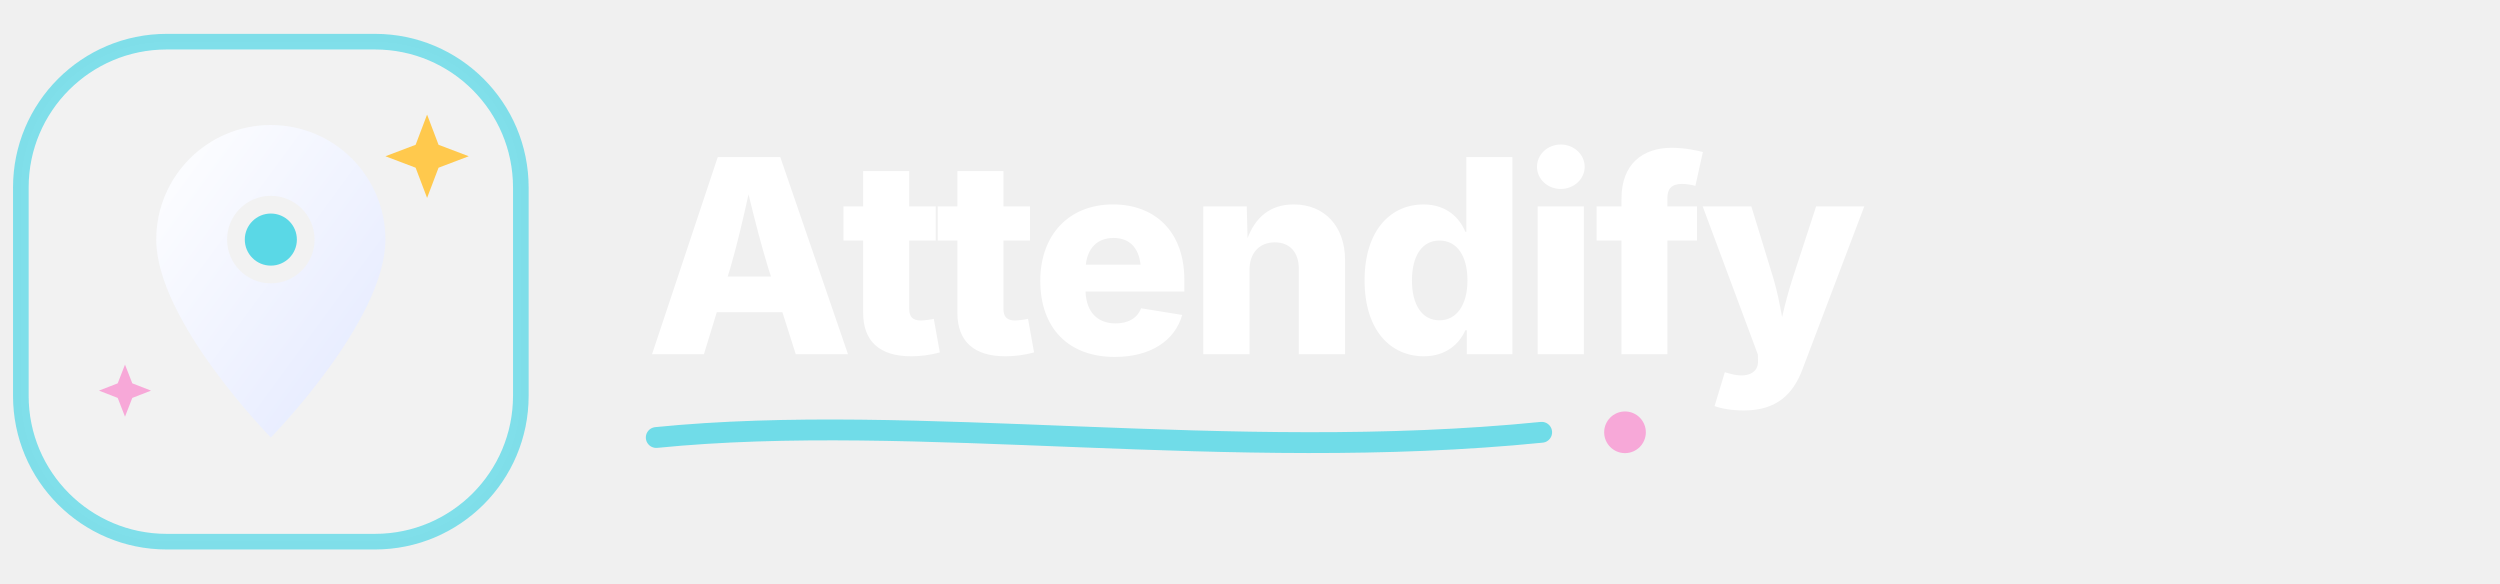
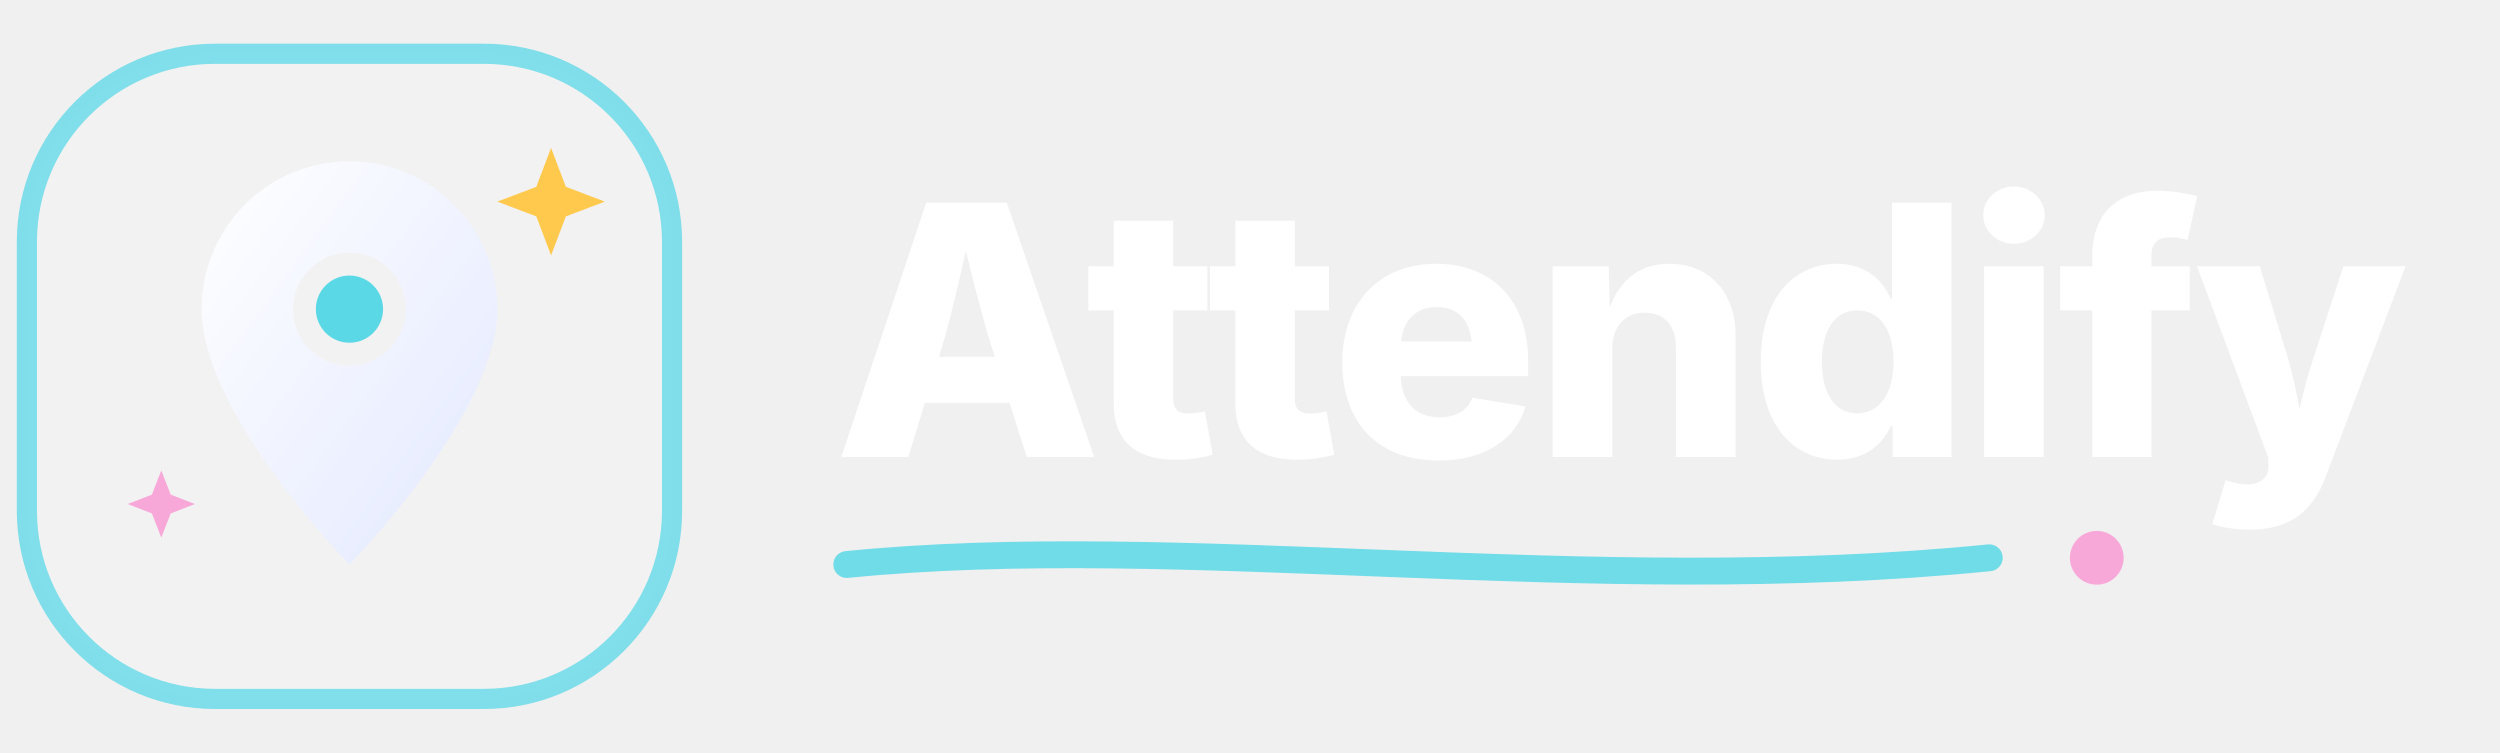
- <svg xmlns="http://www.w3.org/2000/svg" viewBox="0 0 240 56" width="240" height="56" fill="none" role="img" aria-label="Attendify">
+ <svg xmlns="http://www.w3.org/2000/svg" viewBox="0 0 186 56" width="186" height="56" fill="none" role="img" aria-label="Attendify">
  <defs>
    <linearGradient id="pinGlowWhite" x1="0%" y1="0%" x2="100%" y2="100%">
      <stop offset="0%" stop-color="#FFFFFF" />
      <stop offset="100%" stop-color="#E2E8FF" />
    </linearGradient>
  </defs>
  <rect x="2" y="4" width="48" height="48" rx="14" fill="#FFFFFF" fill-opacity="0.14" stroke="#5AD8E6" stroke-width="1.5" stroke-opacity="0.75" />
  <path d="M26 12C19.925 12 15 16.925 15 23C15 30.8 26 42 26 42C26 42 37 30.8 37 23C37 16.925 32.075 12 26 12ZM26 27.2C23.68 27.2 21.8 25.32 21.8 23C21.8 20.68 23.68 18.8 26 18.8C28.32 18.8 30.2 20.68 30.2 23C30.2 25.32 28.32 27.2 26 27.2Z" fill="url(#pinGlowWhite)" />
  <circle cx="26" cy="23" r="2.5" fill="#5AD8E6" />
  <path d="M41 11L42.1 13.9L45 15L42.1 16.1L41 19L39.9 16.1L37 15L39.9 13.9L41 11Z" fill="#FFC94D" />
  <path d="M12 35L12.7 36.8L14.5 37.5L12.7 38.2L12 40L11.3 38.2L9.5 37.5L11.3 36.8L12 35Z" fill="#F7A8D8" />
  <text x="62" y="34" fill="#FFFFFF" font-family="'Inter', -apple-system, BlinkMacSystemFont, 'Segoe UI', Roboto, sans-serif" font-size="26" font-weight="800" letter-spacing="-0.5">Attendify</text>
  <path d="M63 42C88 39.5 118 44.5 148 41.5" stroke="#5AD8E6" stroke-width="2" stroke-linecap="round" stroke-opacity="0.85" />
  <circle cx="156" cy="41.5" r="2" fill="#F7A8D8" />
</svg>
